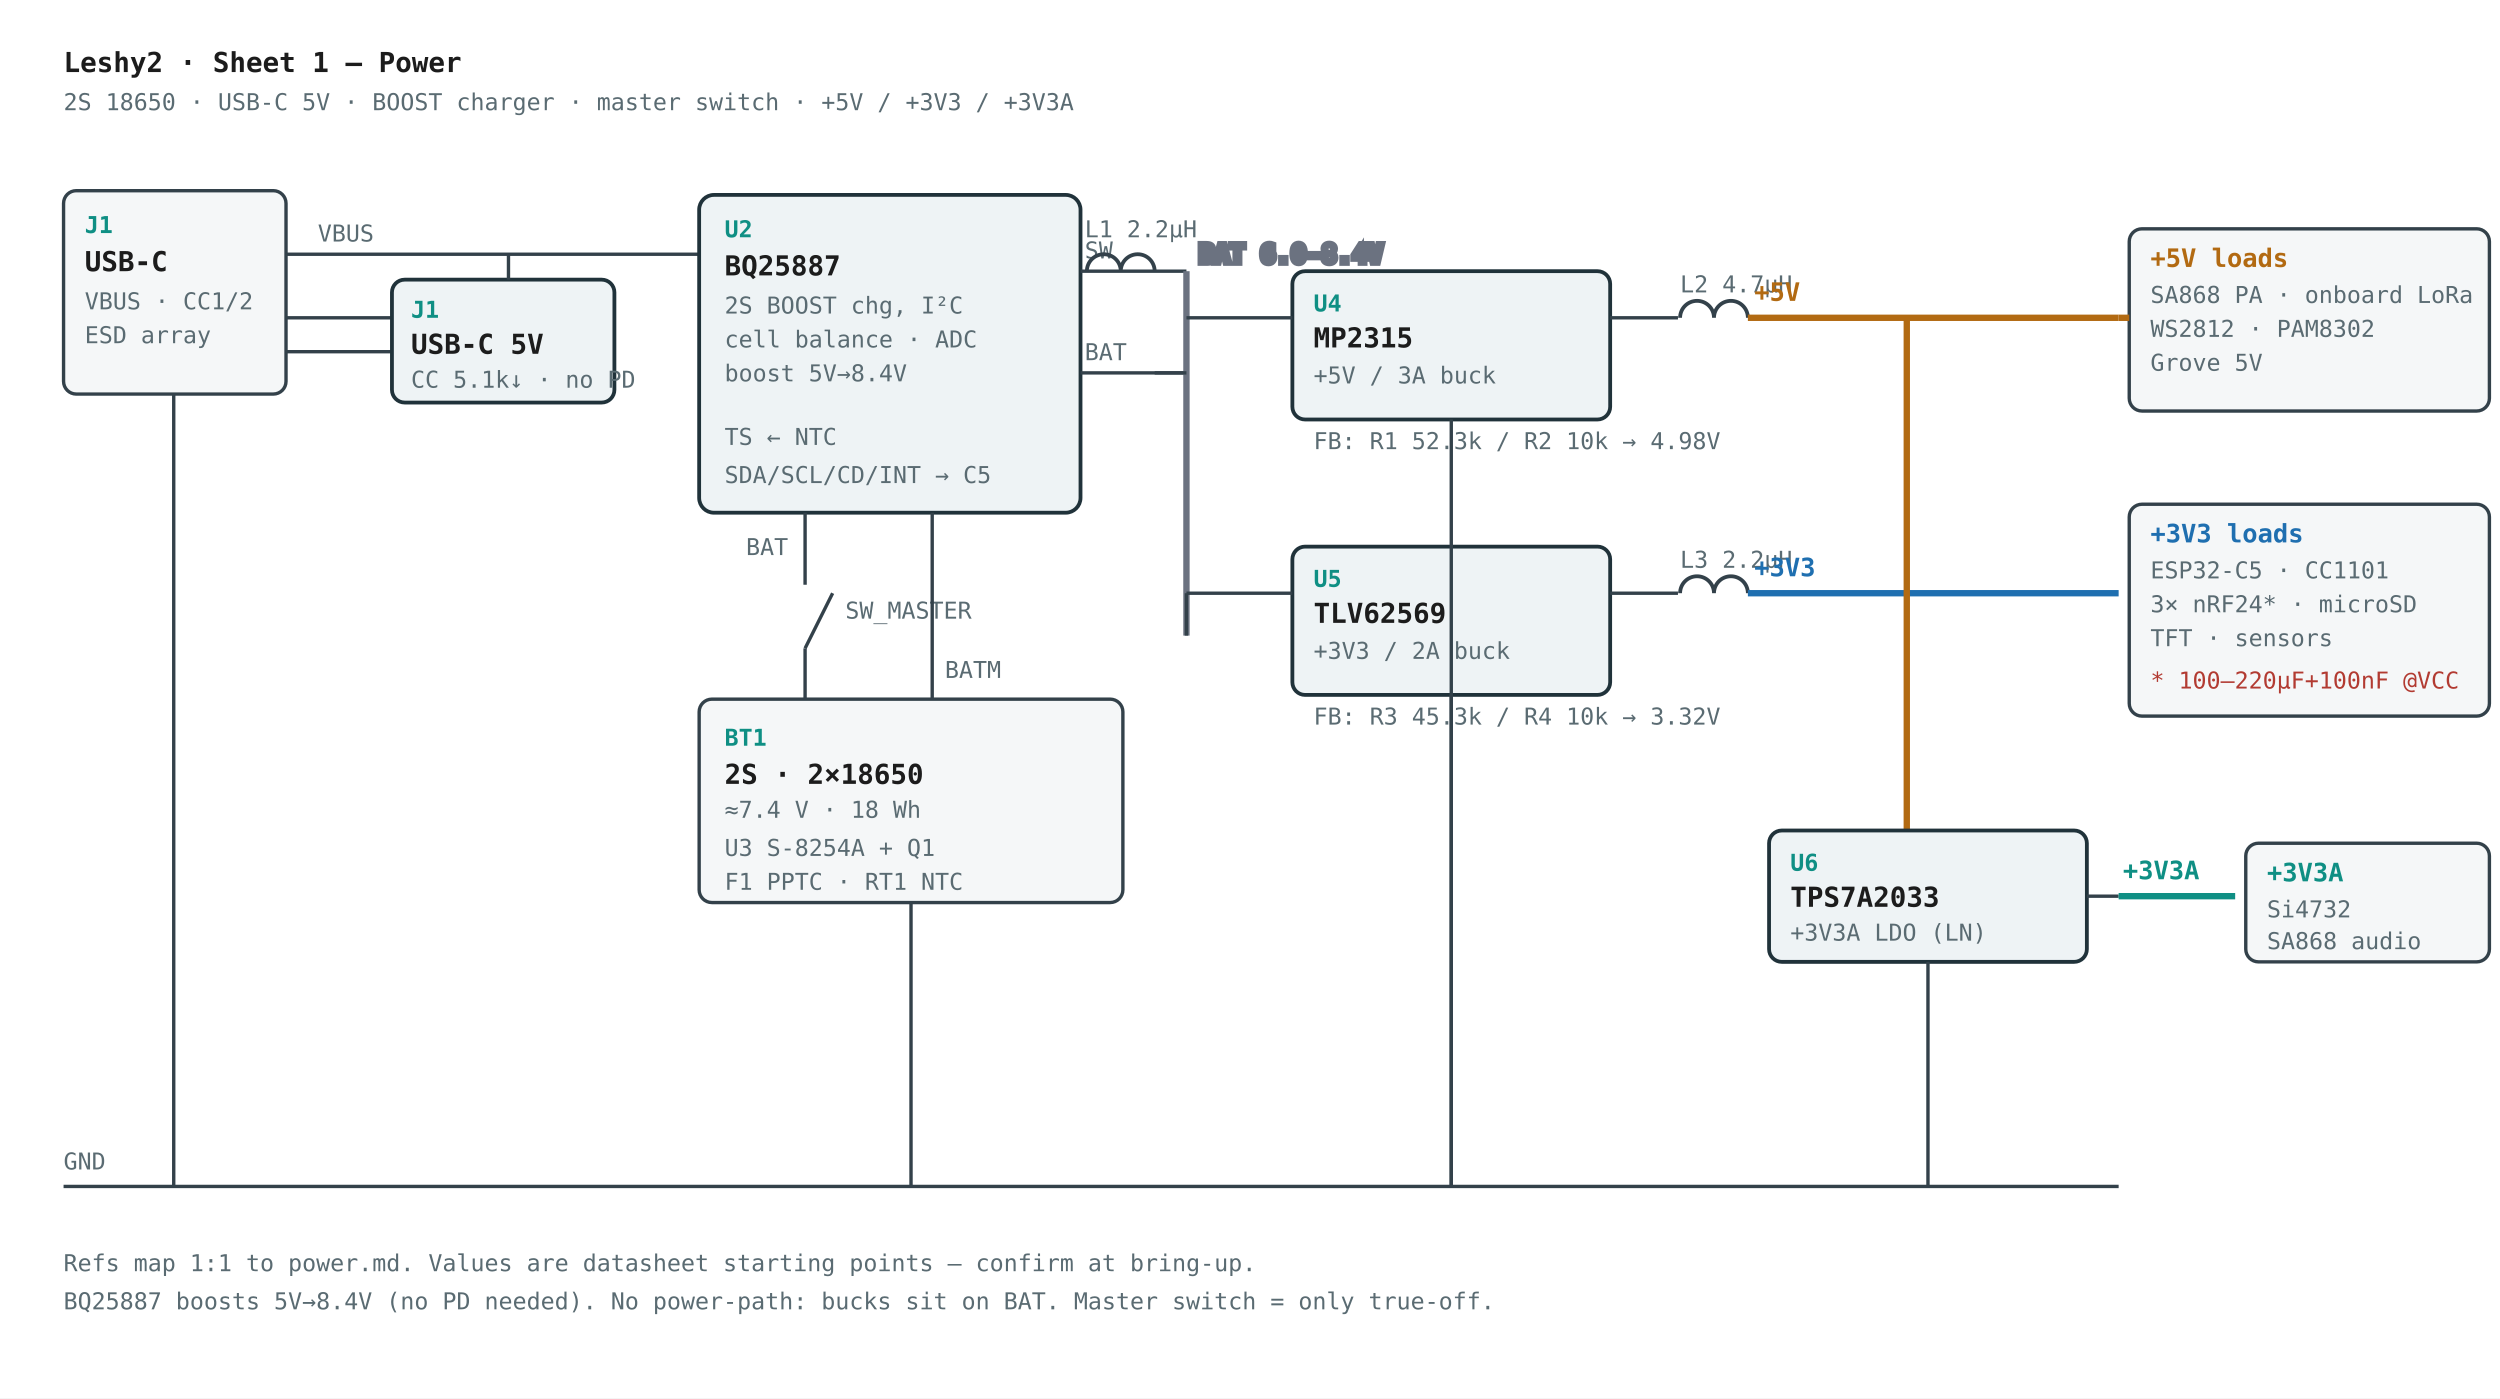
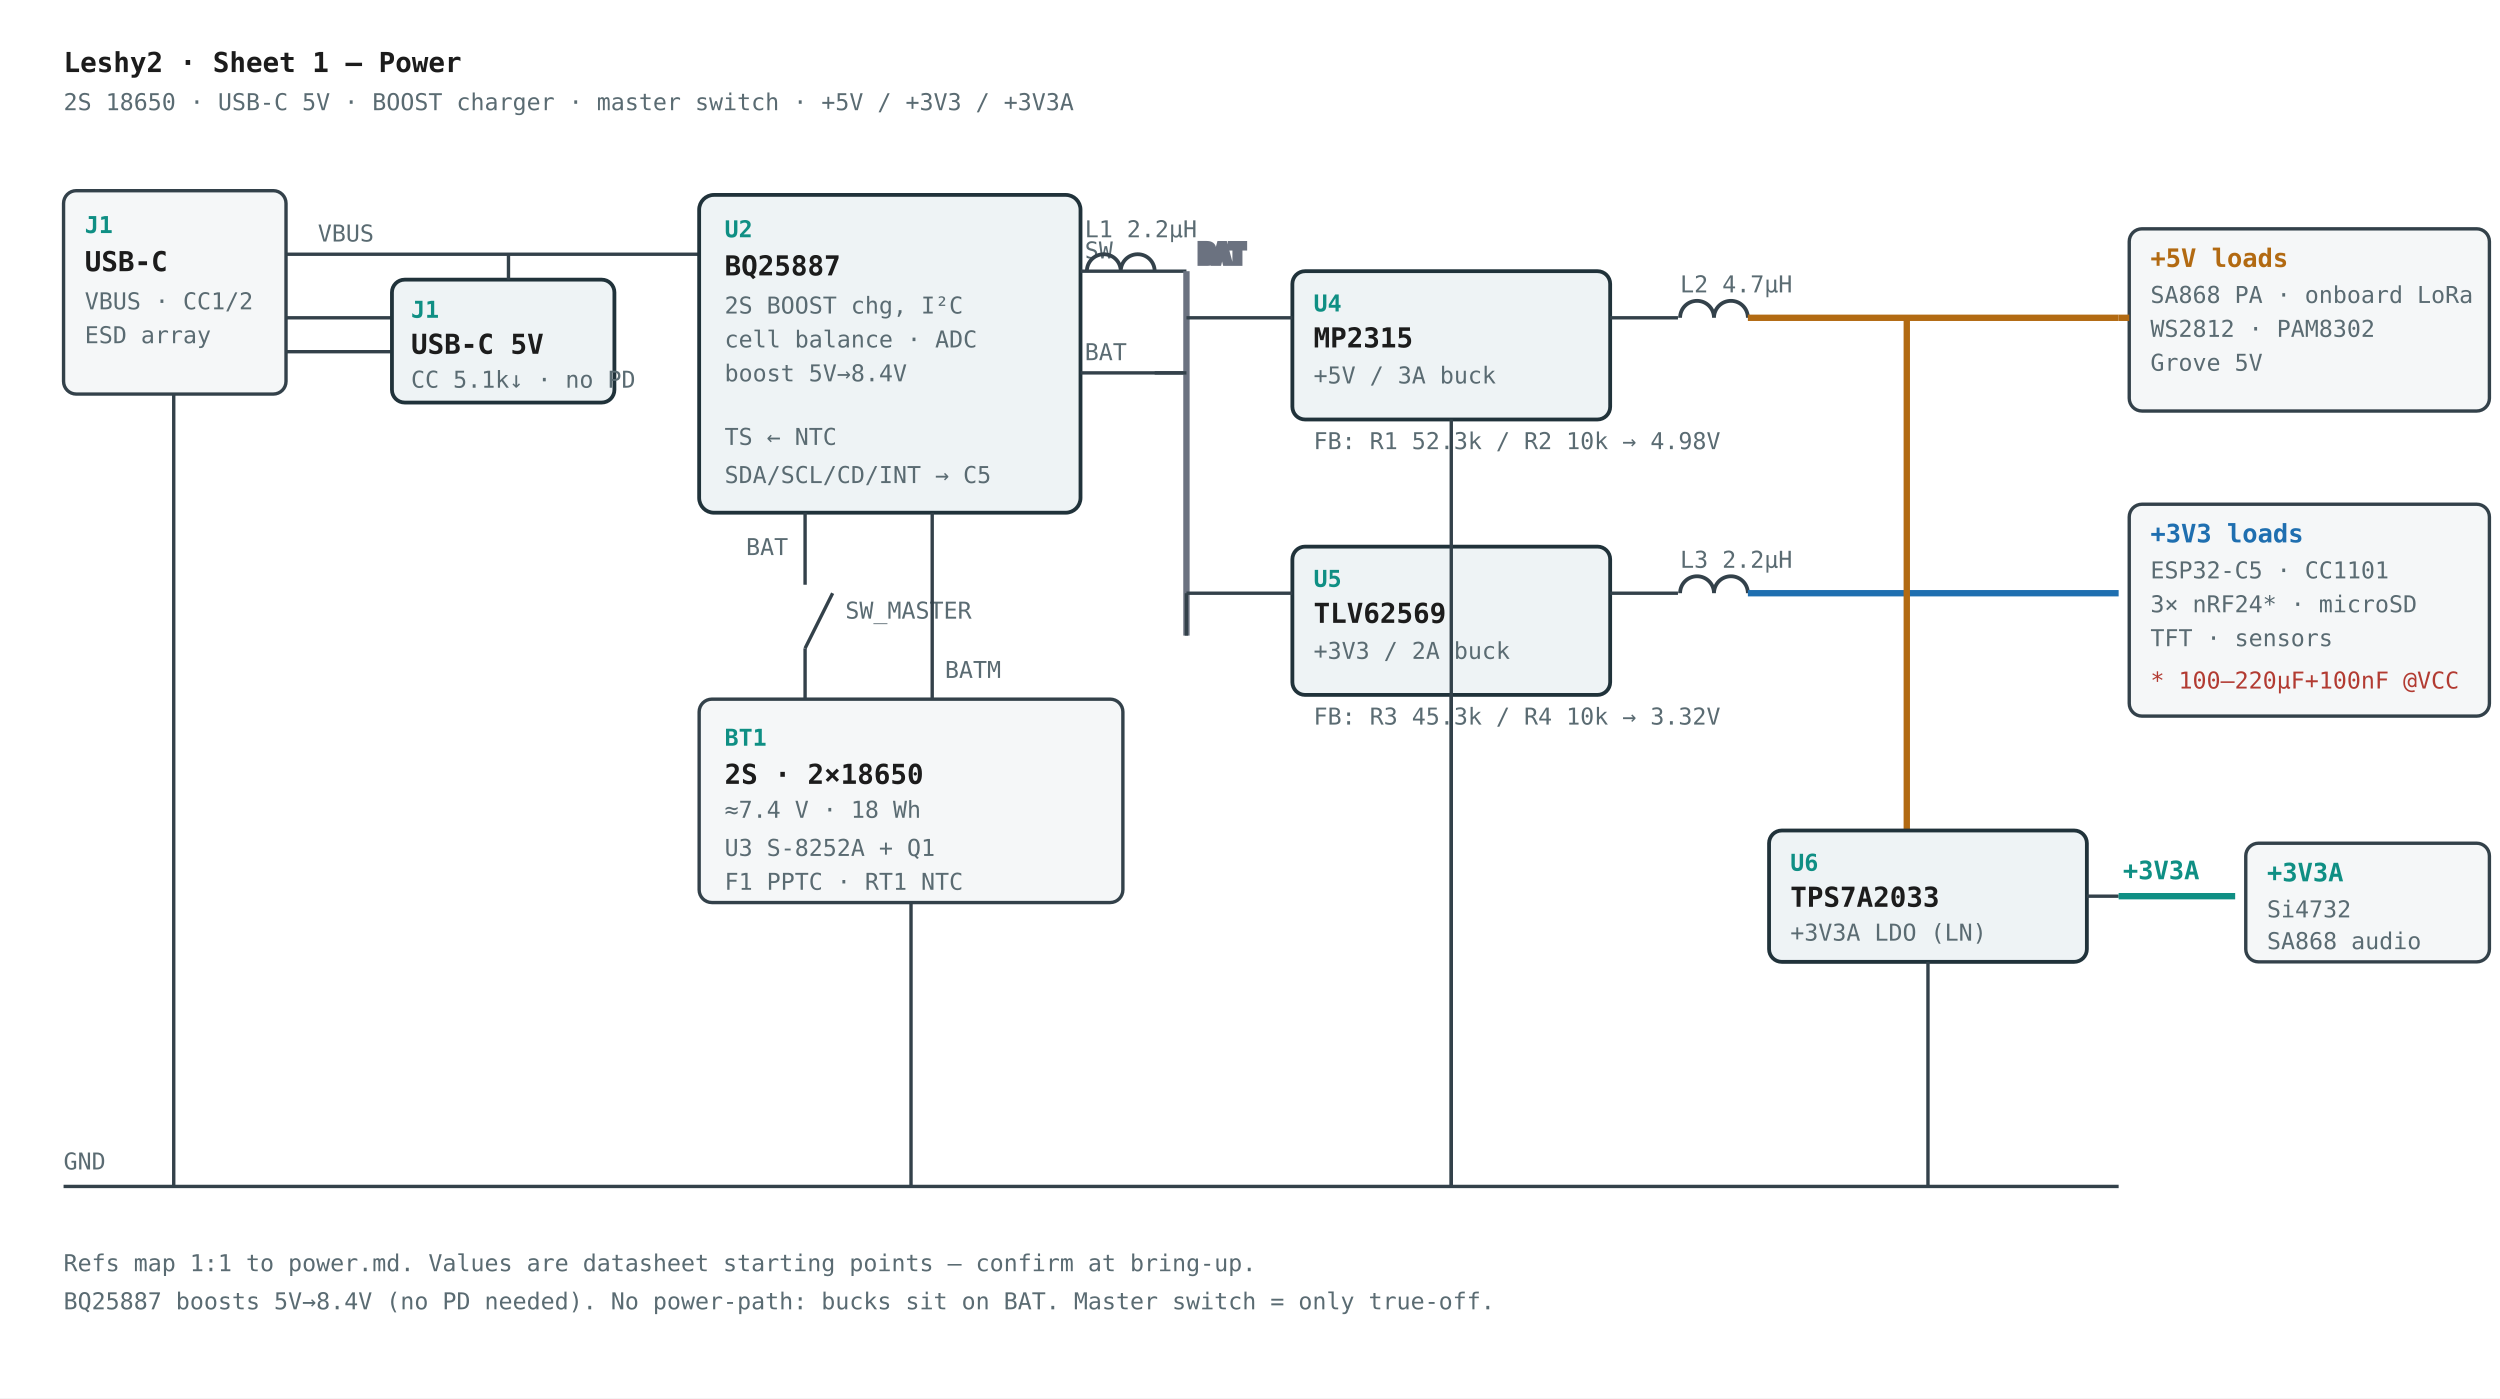
<svg xmlns="http://www.w3.org/2000/svg" viewBox="0 0 1180 660" font-family="ui-monospace,'SF Mono',Menlo,Consolas,monospace">
  <style>
    .bg{fill:#ffffff}
    .ink{fill:#1c1c1c}
    .box{fill:#f5f7f8;stroke:#33414a;stroke-width:1.6}
    .ic{fill:#eef3f5;stroke:#20323a;stroke-width:1.8}
    .w{stroke:#33414a;stroke-width:1.6;fill:none}
    .t{fill:#1c1c1c;font-size:13px;font-weight:700}
    .s{fill:#5a6b72;font-size:11px}
    .ref{fill:#0f8f84;font-size:11px;font-weight:700}
    .vsys{stroke:#6b7280;stroke-width:3;fill:none}
    .r5{stroke:#b26a12;stroke-width:3;fill:none}
    .r33{stroke:#1f6fb0;stroke-width:3;fill:none}
    .r33a{stroke:#0f8f84;stroke-width:3;fill:none}
    .r5t{fill:#b26a12;font-size:12px;font-weight:700}
    .r33t{fill:#1f6fb0;font-size:12px;font-weight:700}
    .r33at{fill:#0f8f84;font-size:12px;font-weight:700}
    .note{fill:#b23b32;font-size:11px}
    .coil{stroke:#33414a;stroke-width:1.8;fill:none}
  </style>
  <rect class="bg" x="0" y="0" width="1180" height="660" />
  <text class="t" x="30" y="34" font-size="16">Leshy2 · Sheet 1 — Power</text>
  <text class="s" x="30" y="52">2S 18650 · USB-C 5V · BOOST charger · master switch · +5V / +3V3 / +3V3A</text>
  <rect class="box" x="30" y="90" width="105" height="96" rx="6" />
  <text class="ref" x="40" y="110">J1</text>
  <text class="t" x="40" y="128">USB-C</text>
  <text class="s" x="40" y="146">VBUS · CC1/2</text>
  <text class="s" x="40" y="162">ESD array</text>
  <line class="w" x1="135" y1="120" x2="330" y2="120" />
  <text class="s" x="150" y="114">VBUS</text>
  <line class="w" x1="135" y1="150" x2="185" y2="150" />
  <line class="w" x1="135" y1="166" x2="185" y2="166" />
  <rect class="ic" x="185" y="132" width="105" height="58" rx="6" />
  <text class="ref" x="194" y="150">J1</text>
  <text class="t" x="194" y="167">USB-C 5V</text>
  <text class="s" x="194" y="183">CC 5.1k↓ · no PD</text>
  <line class="w" x1="240" y1="132" x2="240" y2="120" />
  <rect class="ic" x="330" y="92" width="180" height="150" rx="7" />
  <text class="ref" x="342" y="112">U2</text>
  <text class="t" x="342" y="130">BQ25887</text>
  <text class="s" x="342" y="148">2S BOOST chg, I²C</text>
  <text class="s" x="342" y="164">cell balance · ADC</text>
  <text class="s" x="342" y="180">boost 5V→8.4V</text>
  <text class="s" x="342" y="210">TS ← NTC</text>
  <text class="s" x="342" y="228">SDA/SCL/CD/INT → C5</text>
  <line class="w" x1="510" y1="128" x2="560" y2="128" />
  <text class="s" x="512" y="122">SW</text>
  <line class="w" x1="510" y1="176" x2="560" y2="176" />
  <text class="s" x="512" y="170">BAT</text>
  <path class="coil" d="M513 128 a8 8 0 0 1 16 0 a8 8 0 0 1 16 0" />
  <text class="s" x="512" y="112">L1 2.2µH</text>
  <rect class="box" x="330" y="330" width="200" height="96" rx="6" />
  <text class="ref" x="342" y="352">BT1</text>
  <text class="t" x="342" y="370">2S · 2×18650</text>
  <text class="s" x="342" y="386">≈7.4 V · 18 Wh</text>
-   <text class="s" x="342" y="404">U3 S-8254A + Q1</text>
+   <text class="s" x="342" y="404">U3 S-8252A + Q1</text>
  <text class="s" x="342" y="420">F1 PPTC · RT1 NTC</text>
  <line class="w" x1="380" y1="330" x2="380" y2="306" />
  <line class="w" x1="380" y1="306" x2="393" y2="280" />
  <line class="w" x1="380" y1="276" x2="380" y2="242" />
  <text class="s" x="399" y="292" text-anchor="start">SW_MASTER</text>
  <text class="s" x="372" y="262" text-anchor="end">BAT</text>
  <line class="w" x1="440" y1="330" x2="440" y2="242" />
  <text class="s" x="446" y="320">BATM</text>
  <line class="vsys" x1="560" y1="128" x2="560" y2="300" />
  <line class="w" x1="545" y1="176" x2="560" y2="176" />
-   <text class="vsys" x="566" y="124" fill="#6b7280" font-size="12" font-weight="700">BAT 6.0–8.4V</text>
+   <text class="vsys" x="566" y="124" fill="#6b7280" font-size="12" font-weight="700">BAT</text>
  <rect class="ic" x="610" y="128" width="150" height="70" rx="6" />
  <text class="ref" x="620" y="147">U4</text>
  <text class="t" x="620" y="164">MP2315</text>
  <text class="s" x="620" y="181">+5V / 3A buck</text>
  <line class="w" x1="560" y1="150" x2="610" y2="150" />
  <line class="w" x1="760" y1="150" x2="792" y2="150" />
  <path class="coil" d="M793 150 a8 8 0 0 1 16 0 a8 8 0 0 1 16 0" />
  <text class="s" x="793" y="138">L2 4.7µH</text>
  <text class="s" x="620" y="212">FB: R1 52.3k / R2 10k → 4.98V</text>
  <rect class="ic" x="610" y="258" width="150" height="70" rx="6" />
  <text class="ref" x="620" y="277">U5</text>
  <text class="t" x="620" y="294">TLV62569</text>
  <text class="s" x="620" y="311">+3V3 / 2A buck</text>
  <line class="w" x1="560" y1="280" x2="610" y2="280" />
  <line class="w" x1="760" y1="280" x2="792" y2="280" />
  <path class="coil" d="M793 280 a8 8 0 0 1 16 0 a8 8 0 0 1 16 0" />
  <text class="s" x="793" y="268">L3 2.2µH</text>
  <text class="s" x="620" y="342">FB: R3 45.3k / R4 10k → 3.32V</text>
  <line class="w" x1="560" y1="280" x2="560" y2="300" />
  <line class="r5" x1="825" y1="150" x2="1000" y2="150" />
-   <text class="r5t" x="828" y="142">+5V</text>
+   <text class="r5t" x="1005" y="142">+5V</text>
  <line class="r33" x1="825" y1="280" x2="1000" y2="280" />
-   <text class="r33t" x="828" y="272">+3V3</text>
+   <text class="r33t" x="1005" y="272">+3V3</text>
  <line class="r5" x1="900" y1="150" x2="900" y2="392" />
  <rect class="ic" x="835" y="392" width="150" height="62" rx="6" />
  <text class="ref" x="845" y="411">U6</text>
  <text class="t" x="845" y="428">TPS7A2033</text>
  <text class="s" x="845" y="444">+3V3A LDO (LN)</text>
  <line class="w" x1="900" y1="392" x2="900" y2="392" />
  <line class="w" x1="985" y1="423" x2="1000" y2="423" />
  <line class="r33a" x1="1000" y1="423" x2="1055" y2="423" />
  <text class="r33at" x="1002" y="415">+3V3A</text>
  <rect class="box" x="1005" y="108" width="170" height="86" rx="6" />
  <text class="r5t" x="1015" y="126">+5V loads</text>
  <text class="s" x="1015" y="143">SA868 PA · onboard LoRa</text>
  <text class="s" x="1015" y="159">WS2812 · PAM8302</text>
  <text class="s" x="1015" y="175">Grove 5V</text>
  <line class="r5" x1="1000" y1="150" x2="1005" y2="150" />
  <rect class="box" x="1005" y="238" width="170" height="100" rx="6" />
  <text class="r33t" x="1015" y="256">+3V3 loads</text>
  <text class="s" x="1015" y="273">ESP32-C5 · CC1101</text>
  <text class="s" x="1015" y="289">3× nRF24* · microSD</text>
  <text class="s" x="1015" y="305">TFT · sensors</text>
  <text class="note" x="1015" y="325">* 100–220µF+100nF @VCC</text>
  <rect class="box" x="1060" y="398" width="115" height="56" rx="6" />
  <text class="r33at" x="1070" y="416">+3V3A</text>
  <text class="s" x="1070" y="433">Si4732</text>
  <text class="s" x="1070" y="448">SA868 audio</text>
  <line class="w" x1="30" y1="560" x2="1000" y2="560" stroke-width="2" />
  <text class="s" x="30" y="552">GND</text>
  <g stroke="#33414a" stroke-width="1.6">
    <line x1="82" y1="186" x2="82" y2="560" />
    <line x1="430" y1="426" x2="430" y2="560" />
    <line x1="685" y1="198" x2="685" y2="560" />
    <line x1="685" y1="328" x2="685" y2="560" />
    <line x1="910" y1="454" x2="910" y2="560" />
  </g>
  <text class="s" x="30" y="600">Refs map 1:1 to power.md. Values are datasheet starting points — confirm at bring-up.</text>
  <text class="s" x="30" y="618">BQ25887 boosts 5V→8.4V (no PD needed). No power-path: bucks sit on BAT. Master switch = only true-off.</text>
</svg>
